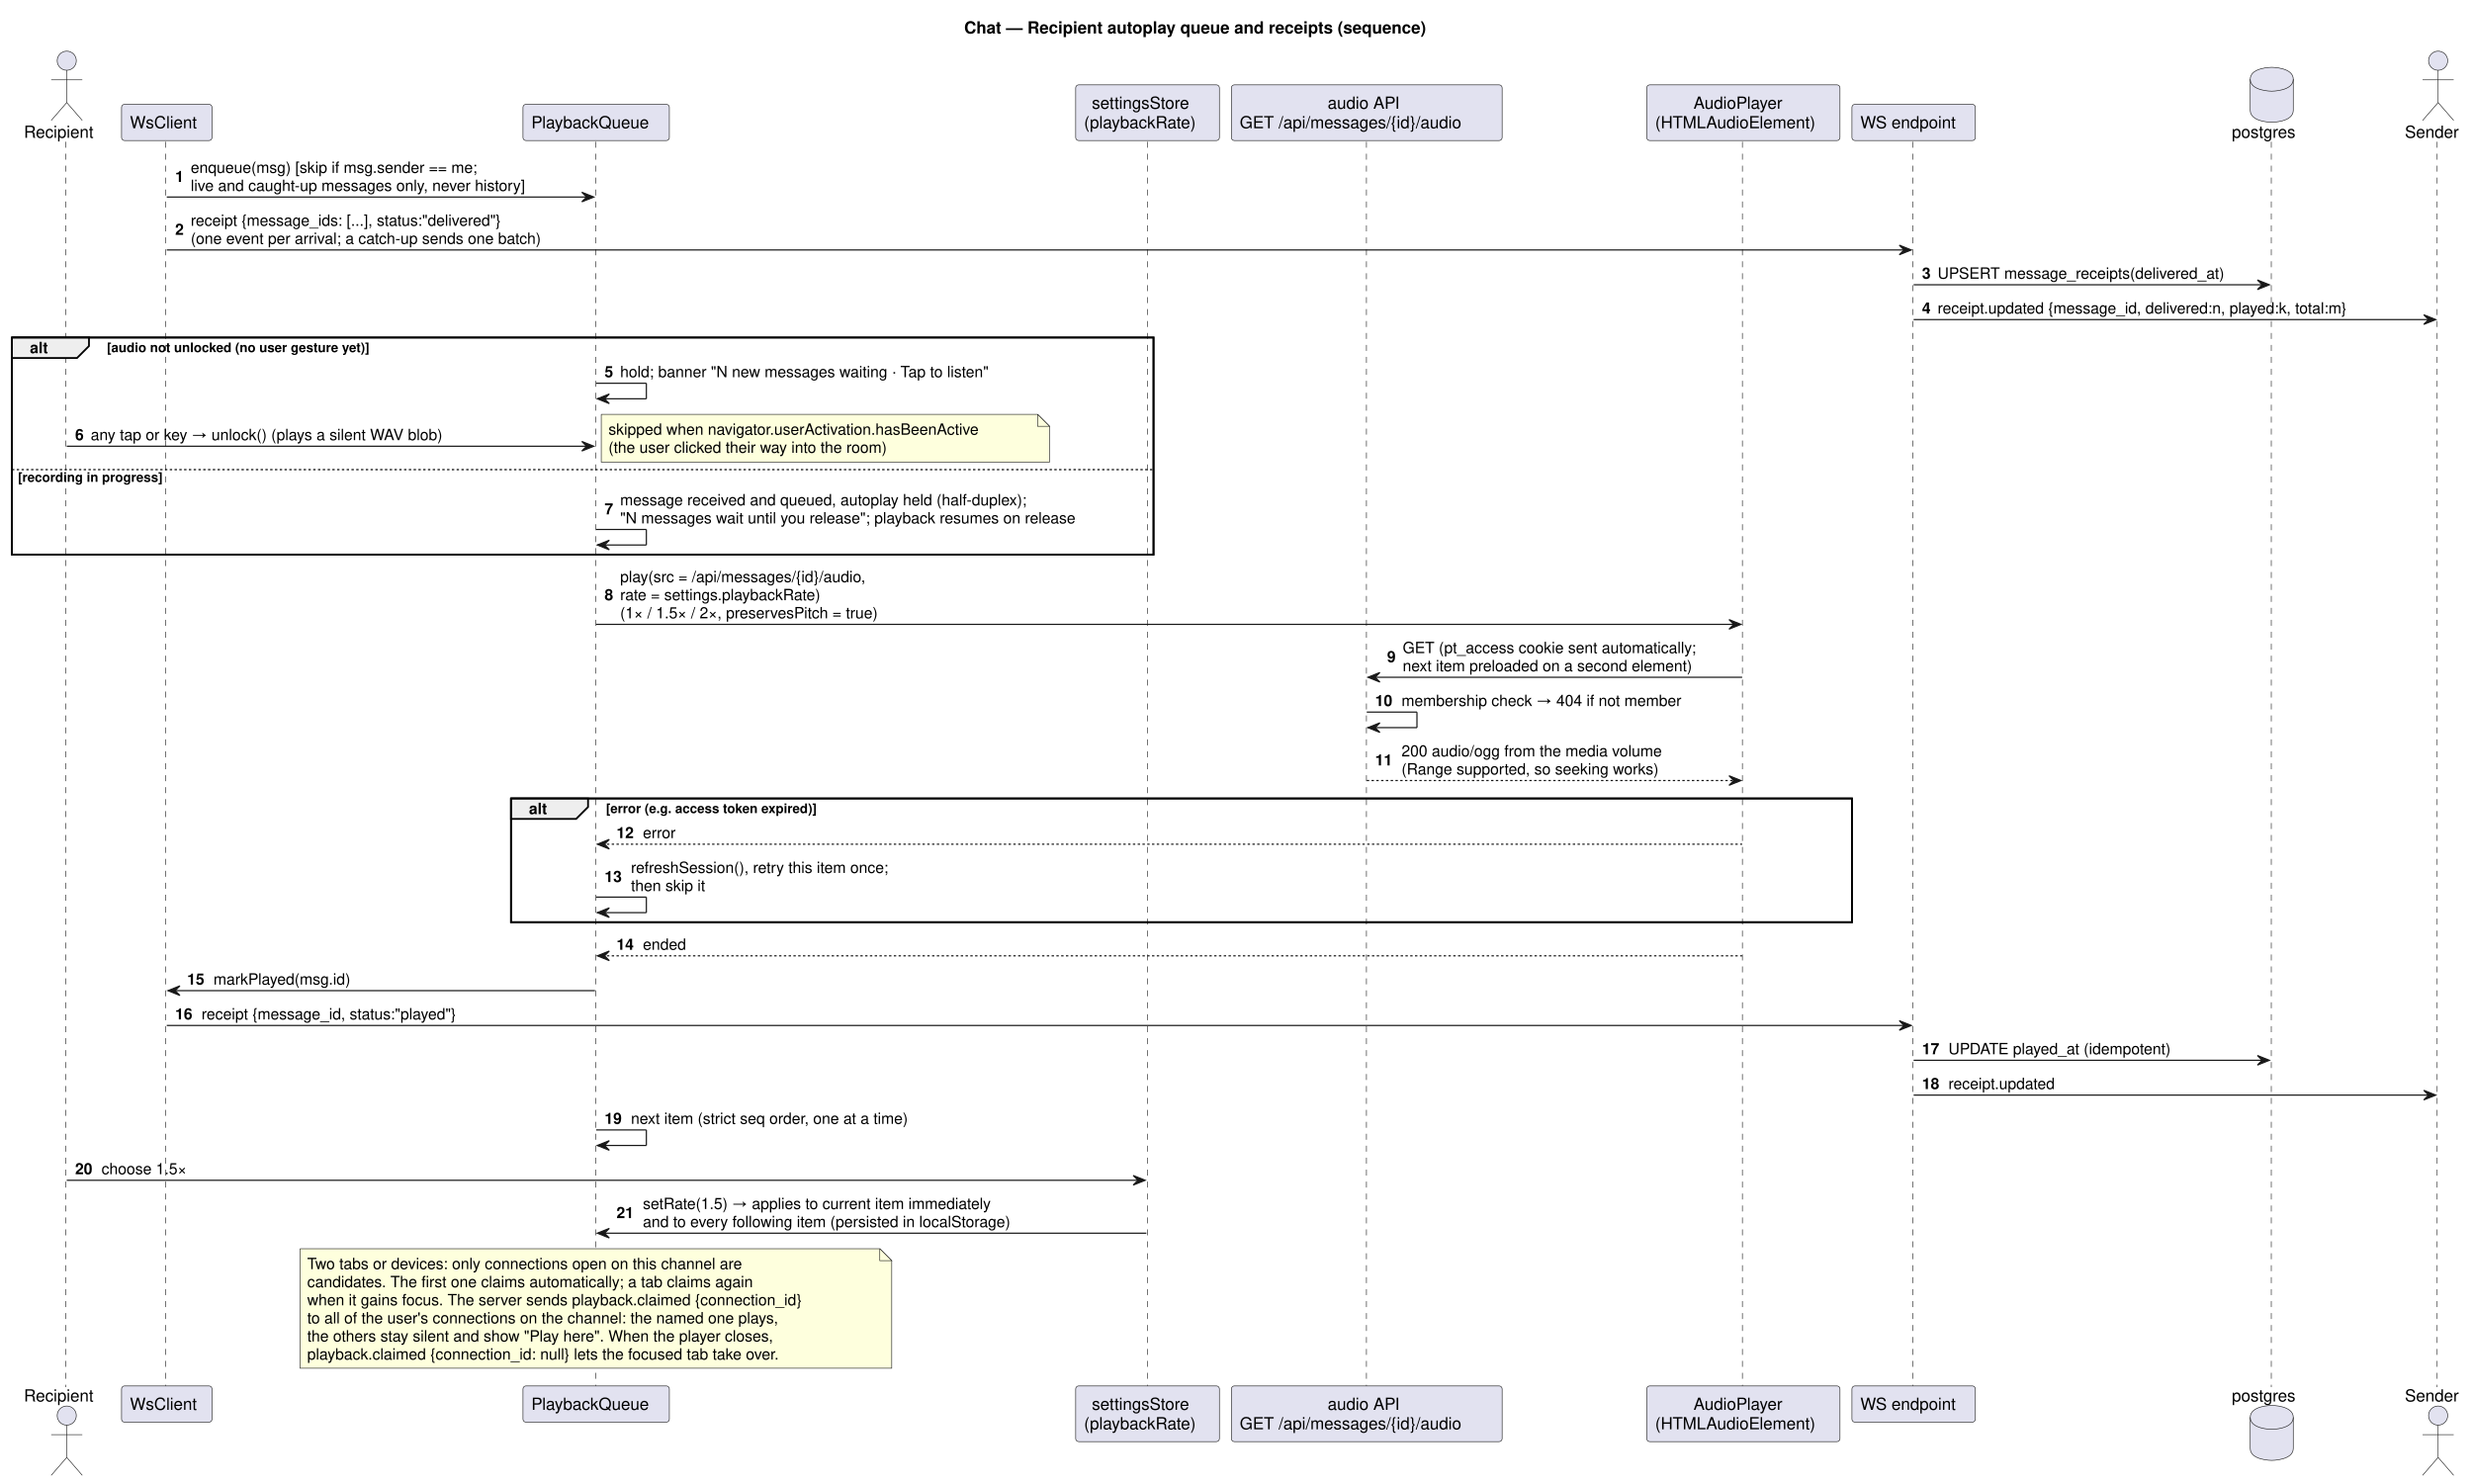
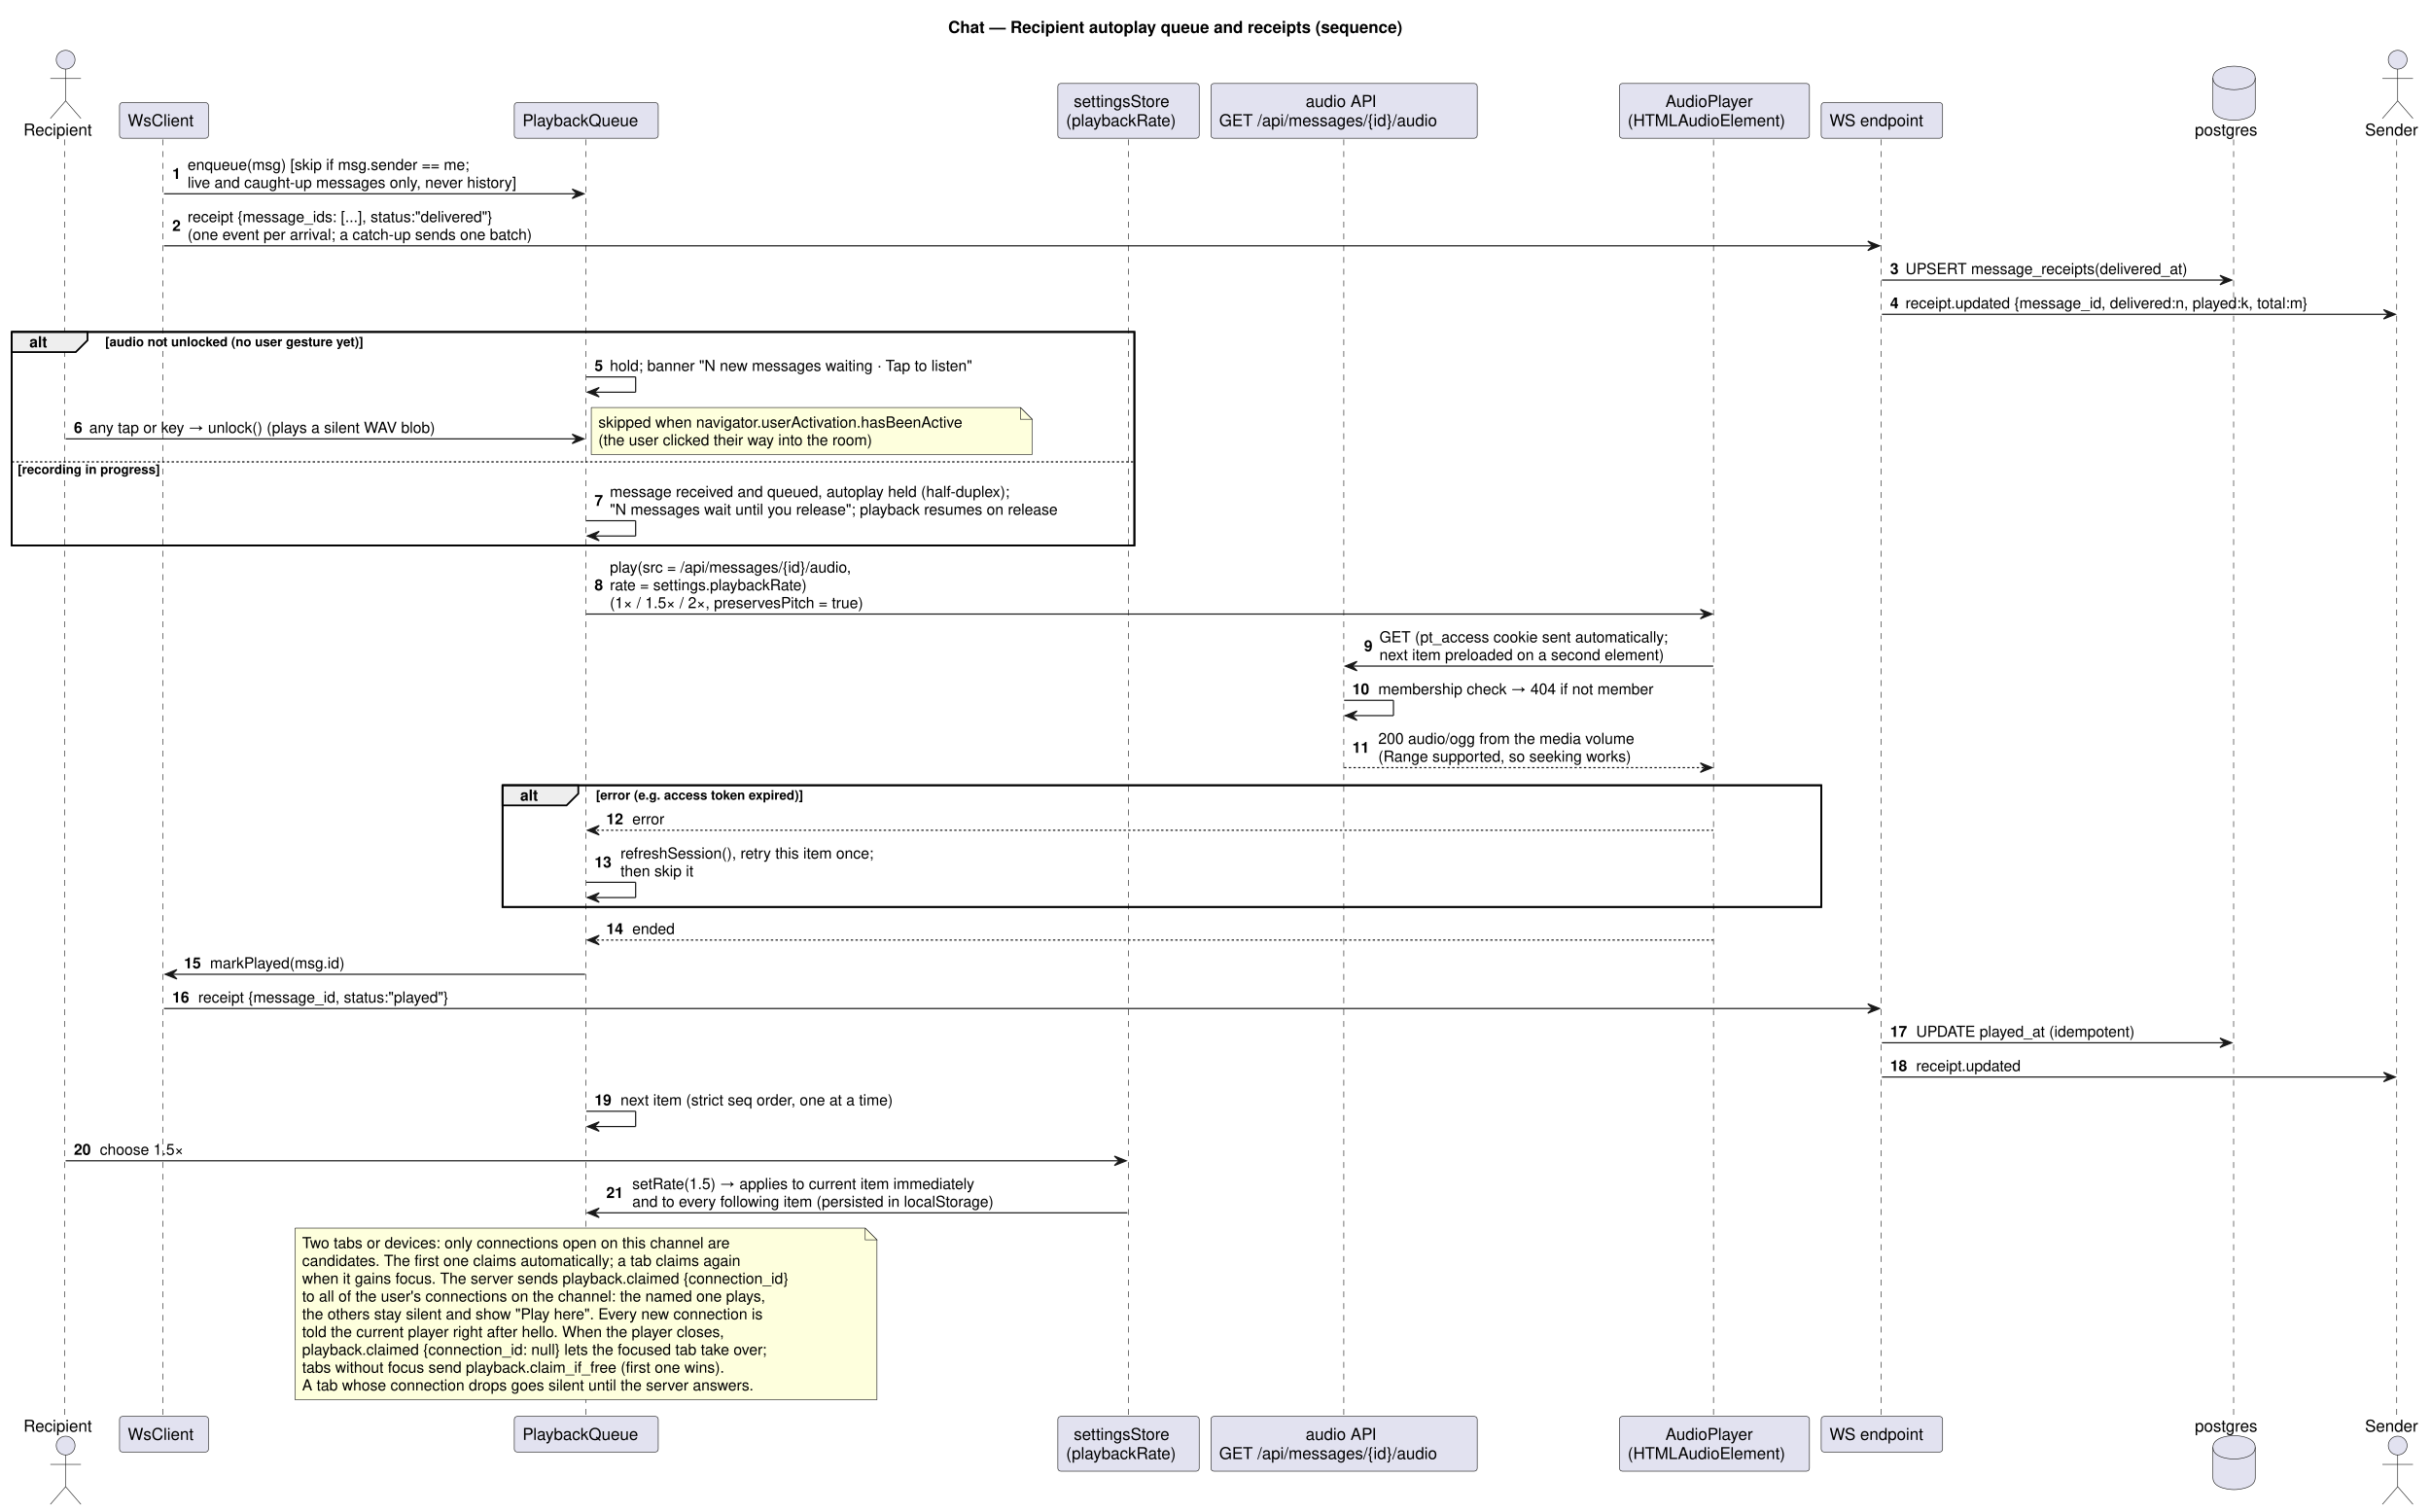
- <svg xmlns="http://www.w3.org/2000/svg" contentStyleType="text/css" data-diagram-type="SEQUENCE" height="1241px" preserveAspectRatio="none" style="width:2068px;height:1241px;background:#FFFFFF;" version="1.1" viewBox="0 0 2068 1241" width="2068px" zoomAndPan="magnify">
+ <svg xmlns="http://www.w3.org/2000/svg" contentStyleType="text/css" data-diagram-type="SEQUENCE" height="1286px" preserveAspectRatio="none" style="width:2068px;height:1286px;background:#FFFFFF;" version="1.1" viewBox="0 0 2068 1286" width="2068px" zoomAndPan="magnify">
  <defs />
  <g>
    <text fill="#000000" font-family="Helvetica" font-size="14" font-weight="bold" lengthAdjust="spacing" textLength="458.254" x="806.613" y="27.995">Chat — Recipient autoplay queue and receipts (sequence)</text>
    <rect fill="none" height="181.602" style="stroke:#000000;stroke-width:1.5;" width="955.003" x="10" y="282.391" />
    <rect fill="none" height="103.531" style="stroke:#000000;stroke-width:1.5;" width="1121.763" x="427.504" y="668.055" />
    <g>
-       <rect fill="#000000" fill-opacity="0" height="1041.984" width="8" x="51.84" y="118.594" />
-       <line style="stroke:#181818;stroke-width:0.5;stroke-dasharray:5,5;" x1="55" x2="55" y1="118.594" y2="1160.578" />
-     </g>
-     <g>
-       <rect fill="#000000" fill-opacity="0" height="1041.984" width="8" x="135.513" y="118.594" />
-       <line style="stroke:#181818;stroke-width:0.5;stroke-dasharray:5,5;" x1="138.68" x2="138.68" y1="118.594" y2="1160.578" />
-     </g>
-     <g>
-       <rect fill="#000000" fill-opacity="0" height="1041.984" width="8" x="494.734" y="118.594" />
-       <line style="stroke:#181818;stroke-width:0.5;stroke-dasharray:5,5;" x1="498.504" x2="498.504" y1="118.594" y2="1160.578" />
-     </g>
-     <g>
-       <rect fill="#000000" fill-opacity="0" height="1041.984" width="8" x="956.003" y="118.594" />
-       <line style="stroke:#181818;stroke-width:0.5;stroke-dasharray:5,5;" x1="959.881" x2="959.881" y1="118.594" y2="1160.578" />
-     </g>
-     <g>
-       <rect fill="#000000" fill-opacity="0" height="1041.984" width="8" x="1139.383" y="118.594" />
-       <line style="stroke:#181818;stroke-width:0.5;stroke-dasharray:5,5;" x1="1143.126" x2="1143.126" y1="118.594" y2="1160.578" />
-     </g>
-     <g>
-       <rect fill="#000000" fill-opacity="0" height="1041.984" width="8" x="1454.45" y="118.594" />
-       <line style="stroke:#181818;stroke-width:0.5;stroke-dasharray:5,5;" x1="1457.632" x2="1457.632" y1="118.594" y2="1160.578" />
-     </g>
-     <g>
-       <rect fill="#000000" fill-opacity="0" height="1041.984" width="8" x="1596.896" y="118.594" />
-       <line style="stroke:#181818;stroke-width:0.5;stroke-dasharray:5,5;" x1="1600.268" x2="1600.268" y1="118.594" y2="1160.578" />
-     </g>
-     <g>
-       <rect fill="#000000" fill-opacity="0" height="1041.984" width="8" x="1896.48" y="118.594" />
-       <line style="stroke:#181818;stroke-width:0.5;stroke-dasharray:5,5;" x1="1900.088" x2="1900.088" y1="118.594" y2="1160.578" />
-     </g>
-     <g>
-       <rect fill="#000000" fill-opacity="0" height="1041.984" width="8" x="2035.666" y="118.594" />
-       <line style="stroke:#181818;stroke-width:0.5;stroke-dasharray:5,5;" x1="2038.851" x2="2038.851" y1="118.594" y2="1160.578" />
+       <rect fill="#000000" fill-opacity="0" height="1087.383" width="8" x="51.84" y="118.594" />
+       <line style="stroke:#181818;stroke-width:0.5;stroke-dasharray:5,5;" x1="55" x2="55" y1="118.594" y2="1205.977" />
+     </g>
+     <g>
+       <rect fill="#000000" fill-opacity="0" height="1087.383" width="8" x="135.513" y="118.594" />
+       <line style="stroke:#181818;stroke-width:0.5;stroke-dasharray:5,5;" x1="138.68" x2="138.68" y1="118.594" y2="1205.977" />
+     </g>
+     <g>
+       <rect fill="#000000" fill-opacity="0" height="1087.383" width="8" x="494.734" y="118.594" />
+       <line style="stroke:#181818;stroke-width:0.5;stroke-dasharray:5,5;" x1="498.504" x2="498.504" y1="118.594" y2="1205.977" />
+     </g>
+     <g>
+       <rect fill="#000000" fill-opacity="0" height="1087.383" width="8" x="956.003" y="118.594" />
+       <line style="stroke:#181818;stroke-width:0.5;stroke-dasharray:5,5;" x1="959.881" x2="959.881" y1="118.594" y2="1205.977" />
+     </g>
+     <g>
+       <rect fill="#000000" fill-opacity="0" height="1087.383" width="8" x="1139.383" y="118.594" />
+       <line style="stroke:#181818;stroke-width:0.5;stroke-dasharray:5,5;" x1="1143.126" x2="1143.126" y1="118.594" y2="1205.977" />
+     </g>
+     <g>
+       <rect fill="#000000" fill-opacity="0" height="1087.383" width="8" x="1454.45" y="118.594" />
+       <line style="stroke:#181818;stroke-width:0.5;stroke-dasharray:5,5;" x1="1457.632" x2="1457.632" y1="118.594" y2="1205.977" />
+     </g>
+     <g>
+       <rect fill="#000000" fill-opacity="0" height="1087.383" width="8" x="1596.896" y="118.594" />
+       <line style="stroke:#181818;stroke-width:0.5;stroke-dasharray:5,5;" x1="1600.268" x2="1600.268" y1="118.594" y2="1205.977" />
+     </g>
+     <g>
+       <rect fill="#000000" fill-opacity="0" height="1087.383" width="8" x="1896.48" y="118.594" />
+       <line style="stroke:#181818;stroke-width:0.5;stroke-dasharray:5,5;" x1="1900.088" x2="1900.088" y1="118.594" y2="1205.977" />
+     </g>
+     <g>
+       <rect fill="#000000" fill-opacity="0" height="1087.383" width="8" x="2035.666" y="118.594" />
+       <line style="stroke:#181818;stroke-width:0.5;stroke-dasharray:5,5;" x1="2038.851" x2="2038.851" y1="118.594" y2="1205.977" />
    </g>
    <g class="participant participant-head" data-participant="Recipient">
      <text fill="#000000" font-family="Helvetica" font-size="14" lengthAdjust="spacing" textLength="65.68" x="20" y="115.292">Recipient</text>
      <ellipse cx="55.84" cy="50.797" fill="#E2E2F0" rx="8" ry="8" style="stroke:#181818;stroke-width:0.5;" />
      <path d="M55.84,58.797 L55.84,85.797 M42.84,66.797 L68.84,66.797 M55.84,85.797 L42.84,100.797 M55.84,85.797 L68.84,100.797" fill="none" style="stroke:#181818;stroke-width:0.5;" />
    </g>
    <g class="participant participant-tail" data-participant="Recipient">
-       <text fill="#000000" font-family="Helvetica" font-size="14" lengthAdjust="spacing" textLength="65.68" x="20" y="1172.573">Recipient</text>
-       <ellipse cx="55.84" cy="1184.375" fill="#E2E2F0" rx="8" ry="8" style="stroke:#181818;stroke-width:0.5;" />
-       <path d="M55.84,1192.375 L55.84,1219.375 M42.84,1200.375 L68.84,1200.375 M55.84,1219.375 L42.84,1234.375 M55.84,1219.375 L68.84,1234.375" fill="none" style="stroke:#181818;stroke-width:0.5;" />
+       <text fill="#000000" font-family="Helvetica" font-size="14" lengthAdjust="spacing" textLength="65.68" x="20" y="1217.972">Recipient</text>
+       <ellipse cx="55.84" cy="1229.773" fill="#E2E2F0" rx="8" ry="8" style="stroke:#181818;stroke-width:0.5;" />
+       <path d="M55.84,1237.773 L55.84,1264.773 M42.84,1245.773 L68.84,1245.773 M55.84,1264.773 L42.84,1279.773 M55.84,1264.773 L68.84,1279.773" fill="none" style="stroke:#181818;stroke-width:0.5;" />
    </g>
    <g class="participant participant-head" data-participant="ws">
      <rect fill="#E2E2F0" height="30.297" rx="2.5" ry="2.5" style="stroke:#181818;stroke-width:0.5;" width="75.667" x="101.68" y="87.297" />
      <text fill="#000000" font-family="Helvetica" font-size="14" lengthAdjust="spacing" textLength="61.667" x="108.68" y="107.292">WsClient</text>
    </g>
    <g class="participant participant-tail" data-participant="ws">
-       <rect fill="#E2E2F0" height="30.297" rx="2.5" ry="2.5" style="stroke:#181818;stroke-width:0.5;" width="75.667" x="101.68" y="1159.578" />
-       <text fill="#000000" font-family="Helvetica" font-size="14" lengthAdjust="spacing" textLength="61.667" x="108.68" y="1179.573">WsClient</text>
+       <rect fill="#E2E2F0" height="30.297" rx="2.5" ry="2.5" style="stroke:#181818;stroke-width:0.5;" width="75.667" x="101.68" y="1204.977" />
+       <text fill="#000000" font-family="Helvetica" font-size="14" lengthAdjust="spacing" textLength="61.667" x="108.68" y="1224.972">WsClient</text>
    </g>
    <g class="participant participant-head" data-participant="pq">
      <rect fill="#E2E2F0" height="30.297" rx="2.5" ry="2.5" style="stroke:#181818;stroke-width:0.5;" width="122.459" x="437.504" y="87.297" />
      <text fill="#000000" font-family="Helvetica" font-size="14" lengthAdjust="spacing" textLength="108.459" x="444.504" y="107.292">PlaybackQueue</text>
    </g>
    <g class="participant participant-tail" data-participant="pq">
-       <rect fill="#E2E2F0" height="30.297" rx="2.5" ry="2.5" style="stroke:#181818;stroke-width:0.5;" width="122.459" x="437.504" y="1159.578" />
-       <text fill="#000000" font-family="Helvetica" font-size="14" lengthAdjust="spacing" textLength="108.459" x="444.504" y="1179.573">PlaybackQueue</text>
+       <rect fill="#E2E2F0" height="30.297" rx="2.5" ry="2.5" style="stroke:#181818;stroke-width:0.5;" width="122.459" x="437.504" y="1204.977" />
+       <text fill="#000000" font-family="Helvetica" font-size="14" lengthAdjust="spacing" textLength="108.459" x="444.504" y="1224.972">PlaybackQueue</text>
    </g>
    <g class="participant participant-head" data-participant="settings">
      <rect fill="#E2E2F0" height="46.594" rx="2.5" ry="2.5" style="stroke:#181818;stroke-width:0.5;" width="120.244" x="899.881" y="71" />
      <text fill="#000000" font-family="Helvetica" font-size="14" lengthAdjust="spacing" textLength="93.14" x="913.434" y="90.995">settingsStore</text>
      <text fill="#000000" font-family="Helvetica" font-size="14" lengthAdjust="spacing" textLength="106.244" x="906.881" y="107.292">(playbackRate)</text>
    </g>
    <g class="participant participant-tail" data-participant="settings">
-       <rect fill="#E2E2F0" height="46.594" rx="2.5" ry="2.5" style="stroke:#181818;stroke-width:0.5;" width="120.244" x="899.881" y="1159.578" />
-       <text fill="#000000" font-family="Helvetica" font-size="14" lengthAdjust="spacing" textLength="93.14" x="913.434" y="1179.573">settingsStore</text>
-       <text fill="#000000" font-family="Helvetica" font-size="14" lengthAdjust="spacing" textLength="106.244" x="906.881" y="1195.87">(playbackRate)</text>
+       <rect fill="#E2E2F0" height="46.594" rx="2.5" ry="2.5" style="stroke:#181818;stroke-width:0.5;" width="120.244" x="899.881" y="1204.977" />
+       <text fill="#000000" font-family="Helvetica" font-size="14" lengthAdjust="spacing" textLength="93.14" x="913.434" y="1224.972">settingsStore</text>
+       <text fill="#000000" font-family="Helvetica" font-size="14" lengthAdjust="spacing" textLength="106.244" x="906.881" y="1241.269">(playbackRate)</text>
    </g>
    <g class="participant participant-head" data-participant="api">
      <rect fill="#E2E2F0" height="46.594" rx="2.5" ry="2.5" style="stroke:#181818;stroke-width:0.5;" width="226.516" x="1030.126" y="71" />
      <text fill="#000000" font-family="Helvetica" font-size="14" lengthAdjust="spacing" textLength="65.393" x="1110.687" y="90.995">audio API</text>
      <text fill="#000000" font-family="Helvetica" font-size="14" lengthAdjust="spacing" textLength="212.516" x="1037.126" y="107.292">GET /api/messages/{id}/audio</text>
    </g>
    <g class="participant participant-tail" data-participant="api">
-       <rect fill="#E2E2F0" height="46.594" rx="2.5" ry="2.5" style="stroke:#181818;stroke-width:0.5;" width="226.516" x="1030.126" y="1159.578" />
-       <text fill="#000000" font-family="Helvetica" font-size="14" lengthAdjust="spacing" textLength="65.393" x="1110.687" y="1179.573">audio API</text>
-       <text fill="#000000" font-family="Helvetica" font-size="14" lengthAdjust="spacing" textLength="212.516" x="1037.126" y="1195.87">GET /api/messages/{id}/audio</text>
+       <rect fill="#E2E2F0" height="46.594" rx="2.5" ry="2.5" style="stroke:#181818;stroke-width:0.5;" width="226.516" x="1030.126" y="1204.977" />
+       <text fill="#000000" font-family="Helvetica" font-size="14" lengthAdjust="spacing" textLength="65.393" x="1110.687" y="1224.972">audio API</text>
+       <text fill="#000000" font-family="Helvetica" font-size="14" lengthAdjust="spacing" textLength="212.516" x="1037.126" y="1241.269">GET /api/messages/{id}/audio</text>
    </g>
    <g class="participant participant-head" data-participant="player">
      <rect fill="#E2E2F0" height="46.594" rx="2.5" ry="2.5" style="stroke:#181818;stroke-width:0.5;" width="161.636" x="1377.632" y="71" />
      <text fill="#000000" font-family="Helvetica" font-size="14" lengthAdjust="spacing" textLength="83.357" x="1416.771" y="90.995">AudioPlayer</text>
      <text fill="#000000" font-family="Helvetica" font-size="14" lengthAdjust="spacing" textLength="147.636" x="1384.632" y="107.292">(HTMLAudioElement)</text>
    </g>
    <g class="participant participant-tail" data-participant="player">
-       <rect fill="#E2E2F0" height="46.594" rx="2.5" ry="2.5" style="stroke:#181818;stroke-width:0.5;" width="161.636" x="1377.632" y="1159.578" />
-       <text fill="#000000" font-family="Helvetica" font-size="14" lengthAdjust="spacing" textLength="83.357" x="1416.771" y="1179.573">AudioPlayer</text>
-       <text fill="#000000" font-family="Helvetica" font-size="14" lengthAdjust="spacing" textLength="147.636" x="1384.632" y="1195.87">(HTMLAudioElement)</text>
+       <rect fill="#E2E2F0" height="46.594" rx="2.5" ry="2.5" style="stroke:#181818;stroke-width:0.5;" width="161.636" x="1377.632" y="1204.977" />
+       <text fill="#000000" font-family="Helvetica" font-size="14" lengthAdjust="spacing" textLength="83.357" x="1416.771" y="1224.972">AudioPlayer</text>
+       <text fill="#000000" font-family="Helvetica" font-size="14" lengthAdjust="spacing" textLength="147.636" x="1384.632" y="1241.269">(HTMLAudioElement)</text>
    </g>
    <g class="participant participant-head" data-participant="ep">
      <rect fill="#E2E2F0" height="30.297" rx="2.5" ry="2.5" style="stroke:#181818;stroke-width:0.5;" width="103.257" x="1549.268" y="87.297" />
      <text fill="#000000" font-family="Helvetica" font-size="14" lengthAdjust="spacing" textLength="89.257" x="1556.268" y="107.292">WS endpoint</text>
    </g>
    <g class="participant participant-tail" data-participant="ep">
-       <rect fill="#E2E2F0" height="30.297" rx="2.5" ry="2.5" style="stroke:#181818;stroke-width:0.5;" width="103.257" x="1549.268" y="1159.578" />
-       <text fill="#000000" font-family="Helvetica" font-size="14" lengthAdjust="spacing" textLength="89.257" x="1556.268" y="1179.573">WS endpoint</text>
+       <rect fill="#E2E2F0" height="30.297" rx="2.5" ry="2.5" style="stroke:#181818;stroke-width:0.5;" width="103.257" x="1549.268" y="1204.977" />
+       <text fill="#000000" font-family="Helvetica" font-size="14" lengthAdjust="spacing" textLength="89.257" x="1556.268" y="1224.972">WS endpoint</text>
    </g>
    <g class="participant participant-head" data-participant="db">
      <text fill="#000000" font-family="Helvetica" font-size="14" lengthAdjust="spacing" textLength="60.785" x="1867.088" y="115.292">postgres</text>
      <path d="M1882.48,66.297 C1882.48,56.297 1900.48,56.297 1900.48,56.297 C1900.48,56.297 1918.48,56.297 1918.48,66.297 L1918.48,92.297 C1918.48,102.297 1900.48,102.297 1900.48,102.297 C1900.48,102.297 1882.48,102.297 1882.48,92.297 L1882.48,66.297" fill="#E2E2F0" style="stroke:#181818;stroke-width:0.5;" />
      <path d="M1882.48,66.297 C1882.48,76.297 1900.48,76.297 1900.48,76.297 C1900.48,76.297 1918.48,76.297 1918.48,66.297" fill="none" style="stroke:#181818;stroke-width:0.5;" />
    </g>
    <g class="participant participant-tail" data-participant="db">
-       <text fill="#000000" font-family="Helvetica" font-size="14" lengthAdjust="spacing" textLength="60.785" x="1867.088" y="1172.573">postgres</text>
-       <path d="M1882.48,1185.875 C1882.48,1175.875 1900.48,1175.875 1900.48,1175.875 C1900.48,1175.875 1918.48,1175.875 1918.48,1185.875 L1918.48,1211.875 C1918.48,1221.875 1900.48,1221.875 1900.48,1221.875 C1900.48,1221.875 1882.48,1221.875 1882.48,1211.875 L1882.48,1185.875" fill="#E2E2F0" style="stroke:#181818;stroke-width:0.5;" />
-       <path d="M1882.48,1185.875 C1882.48,1195.875 1900.48,1195.875 1900.48,1195.875 C1900.48,1195.875 1918.48,1195.875 1918.48,1185.875" fill="none" style="stroke:#181818;stroke-width:0.5;" />
+       <text fill="#000000" font-family="Helvetica" font-size="14" lengthAdjust="spacing" textLength="60.785" x="1867.088" y="1217.972">postgres</text>
+       <path d="M1882.48,1231.273 C1882.48,1221.273 1900.48,1221.273 1900.48,1221.273 C1900.48,1221.273 1918.48,1221.273 1918.48,1231.273 L1918.48,1257.273 C1918.48,1267.273 1900.48,1267.273 1900.48,1267.273 C1900.48,1267.273 1882.48,1267.273 1882.48,1257.273 L1882.48,1231.273" fill="#E2E2F0" style="stroke:#181818;stroke-width:0.5;" />
+       <path d="M1882.48,1231.273 C1882.48,1241.273 1900.48,1241.273 1900.48,1241.273 C1900.48,1241.273 1918.48,1241.273 1918.48,1231.273" fill="none" style="stroke:#181818;stroke-width:0.5;" />
    </g>
    <g class="participant participant-head" data-participant="Sender">
      <text fill="#000000" font-family="Helvetica" font-size="14" lengthAdjust="spacing" textLength="49.629" x="2011.851" y="115.292">Sender</text>
      <ellipse cx="2039.666" cy="50.797" fill="#E2E2F0" rx="8" ry="8" style="stroke:#181818;stroke-width:0.5;" />
      <path d="M2039.666,58.797 L2039.666,85.797 M2026.666,66.797 L2052.666,66.797 M2039.666,85.797 L2026.666,100.797 M2039.666,85.797 L2052.666,100.797" fill="none" style="stroke:#181818;stroke-width:0.5;" />
    </g>
    <g class="participant participant-tail" data-participant="Sender">
-       <text fill="#000000" font-family="Helvetica" font-size="14" lengthAdjust="spacing" textLength="49.629" x="2011.851" y="1172.573">Sender</text>
-       <ellipse cx="2039.666" cy="1184.375" fill="#E2E2F0" rx="8" ry="8" style="stroke:#181818;stroke-width:0.5;" />
-       <path d="M2039.666,1192.375 L2039.666,1219.375 M2026.666,1200.375 L2052.666,1200.375 M2039.666,1219.375 L2026.666,1234.375 M2039.666,1219.375 L2052.666,1234.375" fill="none" style="stroke:#181818;stroke-width:0.5;" />
+       <text fill="#000000" font-family="Helvetica" font-size="14" lengthAdjust="spacing" textLength="49.629" x="2011.851" y="1217.972">Sender</text>
+       <ellipse cx="2039.666" cy="1229.773" fill="#E2E2F0" rx="8" ry="8" style="stroke:#181818;stroke-width:0.5;" />
+       <path d="M2039.666,1237.773 L2039.666,1264.773 M2026.666,1245.773 L2052.666,1245.773 M2039.666,1264.773 L2026.666,1279.773 M2039.666,1264.773 L2052.666,1279.773" fill="none" style="stroke:#181818;stroke-width:0.5;" />
    </g>
    <g class="message" data-participant-1="ws" data-participant-2="pq">
      <polygon fill="#181818" points="486.734,160.859,496.734,164.859,486.734,168.859,490.734,164.859" style="stroke:#181818;stroke-width:1;" />
      <line style="stroke:#181818;stroke-width:1;" x1="139.513" x2="492.734" y1="164.859" y2="164.859" />
      <text fill="#000000" font-family="Helvetica" font-size="13" font-weight="bold" lengthAdjust="spacing" textLength="9.045" x="146.513" y="152.227">1</text>
      <text fill="#000000" font-family="Helvetica" font-size="13" lengthAdjust="spacing" textLength="278.135" x="159.559" y="144.661">enqueue(msg) [skip if msg.sender == me;</text>
      <text fill="#000000" font-family="Helvetica" font-size="13" lengthAdjust="spacing" textLength="322.175" x="159.559" y="159.793">live and caught-up messages only, never history]</text>
    </g>
    <g class="message" data-participant-1="ws" data-participant-2="ep">
      <polygon fill="#181818" points="1588.896,205.125,1598.896,209.125,1588.896,213.125,1592.896,209.125" style="stroke:#181818;stroke-width:1;" />
      <line style="stroke:#181818;stroke-width:1;" x1="139.513" x2="1594.896" y1="209.125" y2="209.125" />
      <text fill="#000000" font-family="Helvetica" font-size="13" font-weight="bold" lengthAdjust="spacing" textLength="9.045" x="146.513" y="196.493">2</text>
      <text fill="#000000" font-family="Helvetica" font-size="13" lengthAdjust="spacing" textLength="306.046" x="159.559" y="188.926">receipt {message_ids: [...], status:"delivered"}</text>
      <text fill="#000000" font-family="Helvetica" font-size="13" lengthAdjust="spacing" textLength="335.607" x="159.559" y="204.059">(one event per arrival; a catch-up sends one batch)</text>
    </g>
    <g class="message" data-participant-1="ep" data-participant-2="db">
      <polygon fill="#181818" points="1888.48,234.258,1898.48,238.258,1888.48,242.258,1892.48,238.258" style="stroke:#181818;stroke-width:1;" />
      <line style="stroke:#181818;stroke-width:1;" x1="1600.896" x2="1894.48" y1="238.258" y2="238.258" />
      <text fill="#000000" font-family="Helvetica" font-size="13" font-weight="bold" lengthAdjust="spacing" textLength="9.045" x="1607.896" y="233.192">3</text>
      <text fill="#000000" font-family="Helvetica" font-size="13" lengthAdjust="spacing" textLength="262.539" x="1620.941" y="233.192">UPSERT message_receipts(delivered_at)</text>
    </g>
    <g class="message" data-participant-1="ep" data-participant-2="Sender">
      <polygon fill="#181818" points="2027.666,263.391,2037.666,267.391,2027.666,271.391,2031.666,267.391" style="stroke:#181818;stroke-width:1;" />
      <line style="stroke:#181818;stroke-width:1;" x1="1600.896" x2="2033.666" y1="267.391" y2="267.391" />
      <text fill="#000000" font-family="Helvetica" font-size="13" font-weight="bold" lengthAdjust="spacing" textLength="9.045" x="1607.896" y="262.325">4</text>
      <text fill="#000000" font-family="Helvetica" font-size="13" lengthAdjust="spacing" textLength="401.724" x="1620.941" y="262.325">receipt.updated {message_id, delivered:n, played:k, total:m}</text>
    </g>
    <path d="M10,282.391 L74.443,282.391 L74.443,289.523 L64.443,299.523 L10,299.523 L10,282.391" fill="#EEEEEE" style="stroke:#000000;stroke-width:1.5;" />
    <rect fill="none" height="181.602" style="stroke:#000000;stroke-width:1.5;" width="955.003" x="10" y="282.391" />
    <text fill="#000000" font-family="Helvetica" font-size="13" font-weight="bold" lengthAdjust="spacing" textLength="19.443" x="25" y="295.457">alt</text>
    <text fill="#000000" font-family="Helvetica" font-size="11" font-weight="bold" lengthAdjust="spacing" textLength="264.747" x="89.443" y="294.601">[audio not unlocked (no user gesture yet)]</text>
    <g class="message" data-participant-1="pq" data-participant-2="pq">
      <line style="stroke:#181818;stroke-width:1;" x1="498.734" x2="540.734" y1="320.656" y2="320.656" />
      <line style="stroke:#181818;stroke-width:1;" x1="540.734" x2="540.734" y1="320.656" y2="333.656" />
      <line style="stroke:#181818;stroke-width:1;" x1="499.734" x2="540.734" y1="333.656" y2="333.656" />
      <polygon fill="#181818" points="509.734,329.656,499.734,333.656,509.734,337.656,505.734,333.656" style="stroke:#181818;stroke-width:1;" />
      <text fill="#000000" font-family="Helvetica" font-size="13" font-weight="bold" lengthAdjust="spacing" textLength="9.045" x="505.734" y="315.59">5</text>
      <text fill="#000000" font-family="Helvetica" font-size="13" lengthAdjust="spacing" textLength="353.501" x="518.779" y="315.59">hold; banner "N new messages waiting · Tap to listen"</text>
    </g>
    <g class="message" data-participant-1="Recipient" data-participant-2="pq">
      <polygon fill="#181818" points="486.734,369.356,496.734,373.356,486.734,377.356,490.734,373.356" style="stroke:#181818;stroke-width:1;" />
      <line style="stroke:#181818;stroke-width:1;" x1="55.84" x2="492.734" y1="373.356" y2="373.356" />
      <text fill="#000000" font-family="Helvetica" font-size="13" font-weight="bold" lengthAdjust="spacing" textLength="9.045" x="62.84" y="368.29">6</text>
      <text fill="#000000" font-family="Helvetica" font-size="13" lengthAdjust="spacing" textLength="333.258" x="75.885" y="368.29">any tap or key → unlock() (plays a silent WAV blob)</text>
    </g>
    <path d="M503,346.656 L503,386.656 L878,386.656 L878,356.656 L868,346.656 L503,346.656" fill="#FEFFDD" style="stroke:#181818;stroke-width:0.5;" />
    <path d="M868,346.656 L868,356.656 L878,356.656 L868,346.656" fill="#FEFFDD" style="stroke:#181818;stroke-width:0.5;" />
    <text fill="#000000" font-family="Helvetica" font-size="13" lengthAdjust="spacing" textLength="354.669" x="509" y="363.723">skipped when navigator.userActivation.hasBeenActive</text>
    <text fill="#000000" font-family="Helvetica" font-size="13" lengthAdjust="spacing" textLength="270.791" x="509" y="378.856">(the user clicked their way into the room)</text>
    <line style="stroke:#000000;stroke-width:1;stroke-dasharray:2,2;" x1="10" x2="965.003" y1="392.922" y2="392.922" />
    <text fill="#000000" font-family="Helvetica" font-size="11" font-weight="bold" lengthAdjust="spacing" textLength="143.763" x="15" y="403.132">[recording in progress]</text>
    <g class="message" data-participant-1="pq" data-participant-2="pq">
      <line style="stroke:#181818;stroke-width:1;" x1="498.734" x2="540.734" y1="442.992" y2="442.992" />
      <line style="stroke:#181818;stroke-width:1;" x1="540.734" x2="540.734" y1="442.992" y2="455.992" />
      <line style="stroke:#181818;stroke-width:1;" x1="499.734" x2="540.734" y1="455.992" y2="455.992" />
      <polygon fill="#181818" points="509.734,451.992,499.734,455.992,509.734,459.992,505.734,455.992" style="stroke:#181818;stroke-width:1;" />
      <text fill="#000000" font-family="Helvetica" font-size="13" font-weight="bold" lengthAdjust="spacing" textLength="9.045" x="505.734" y="430.36">7</text>
      <text fill="#000000" font-family="Helvetica" font-size="13" lengthAdjust="spacing" textLength="389.365" x="518.779" y="422.793">message received and queued, autoplay held (half-duplex);</text>
      <text fill="#000000" font-family="Helvetica" font-size="13" lengthAdjust="spacing" textLength="434.224" x="518.779" y="437.926">"N messages wait until you release"; playback resumes on release</text>
    </g>
    <g class="message" data-participant-1="pq" data-participant-2="player">
      <polygon fill="#181818" points="1446.45,518.391,1456.45,522.391,1446.45,526.391,1450.45,522.391" style="stroke:#181818;stroke-width:1;" />
      <line style="stroke:#181818;stroke-width:1;" x1="498.734" x2="1452.45" y1="522.391" y2="522.391" />
      <text fill="#000000" font-family="Helvetica" font-size="13" font-weight="bold" lengthAdjust="spacing" textLength="9.045" x="505.734" y="502.192">8</text>
      <text fill="#000000" font-family="Helvetica" font-size="13" lengthAdjust="spacing" textLength="242.125" x="518.779" y="487.059">play(src = /api/messages/{id}/audio,</text>
      <text fill="#000000" font-family="Helvetica" font-size="13" lengthAdjust="spacing" textLength="195.121" x="518.779" y="502.192">rate = settings.playbackRate)</text>
      <text fill="#000000" font-family="Helvetica" font-size="13" lengthAdjust="spacing" textLength="255.538" x="518.779" y="517.325">(1× / 1.5× / 2×, preservesPitch = true)</text>
    </g>
    <g class="message" data-participant-1="player" data-participant-2="api">
      <polygon fill="#181818" points="1154.383,562.656,1144.383,566.656,1154.383,570.656,1150.383,566.656" style="stroke:#181818;stroke-width:1;" />
      <line style="stroke:#181818;stroke-width:1;" x1="1148.383" x2="1457.45" y1="566.656" y2="566.656" />
      <text fill="#000000" font-family="Helvetica" font-size="13" font-weight="bold" lengthAdjust="spacing" textLength="9.045" x="1160.383" y="554.024">9</text>
      <text fill="#000000" font-family="Helvetica" font-size="13" lengthAdjust="spacing" textLength="274.79" x="1173.429" y="546.457">GET (pt_access cookie sent automatically;</text>
      <text fill="#000000" font-family="Helvetica" font-size="13" lengthAdjust="spacing" textLength="278.021" x="1173.429" y="561.59">next item preloaded on a second element)</text>
    </g>
    <g class="message" data-participant-1="api" data-participant-2="api">
      <line style="stroke:#181818;stroke-width:1;" x1="1143.383" x2="1185.383" y1="595.789" y2="595.789" />
      <line style="stroke:#181818;stroke-width:1;" x1="1185.383" x2="1185.383" y1="595.789" y2="608.789" />
      <line style="stroke:#181818;stroke-width:1;" x1="1144.383" x2="1185.383" y1="608.789" y2="608.789" />
      <polygon fill="#181818" points="1154.383,604.789,1144.383,608.789,1154.383,612.789,1150.383,608.789" style="stroke:#181818;stroke-width:1;" />
      <text fill="#000000" font-family="Helvetica" font-size="13" font-weight="bold" lengthAdjust="spacing" textLength="18.091" x="1150.383" y="590.723">10</text>
      <text fill="#000000" font-family="Helvetica" font-size="13" lengthAdjust="spacing" textLength="264.754" x="1172.474" y="590.723">membership check → 404 if not member</text>
    </g>
    <g class="message" data-participant-1="api" data-participant-2="player">
      <polygon fill="#181818" points="1446.45,649.055,1456.45,653.055,1446.45,657.055,1450.45,653.055" style="stroke:#181818;stroke-width:1;" />
      <line style="stroke:#181818;stroke-width:1;stroke-dasharray:2,2;" x1="1143.383" x2="1452.45" y1="653.055" y2="653.055" />
      <text fill="#000000" font-family="Helvetica" font-size="13" font-weight="bold" lengthAdjust="spacing" textLength="18.091" x="1150.383" y="640.422">11</text>
      <text fill="#000000" font-family="Helvetica" font-size="13" lengthAdjust="spacing" textLength="250.859" x="1172.474" y="632.856">200 audio/ogg from the media volume</text>
      <text fill="#000000" font-family="Helvetica" font-size="13" lengthAdjust="spacing" textLength="241.814" x="1172.474" y="647.989">(Range supported, so seeking works)</text>
    </g>
    <path d="M427.504,668.055 L491.947,668.055 L491.947,675.188 L481.947,685.188 L427.504,685.188 L427.504,668.055" fill="#EEEEEE" style="stroke:#000000;stroke-width:1.5;" />
    <rect fill="none" height="103.531" style="stroke:#000000;stroke-width:1.5;" width="1121.763" x="427.504" y="668.055" />
    <text fill="#000000" font-family="Helvetica" font-size="13" font-weight="bold" lengthAdjust="spacing" textLength="19.443" x="442.504" y="681.122">alt</text>
    <text fill="#000000" font-family="Helvetica" font-size="11" font-weight="bold" lengthAdjust="spacing" textLength="213.812" x="506.947" y="680.265">[error (e.g. access token expired)]</text>
    <g class="message" data-participant-1="player" data-participant-2="pq">
      <polygon fill="#181818" points="509.734,702.32,499.734,706.32,509.734,710.32,505.734,706.32" style="stroke:#181818;stroke-width:1;" />
      <line style="stroke:#181818;stroke-width:1;stroke-dasharray:2,2;" x1="503.734" x2="1457.45" y1="706.32" y2="706.32" />
      <text fill="#000000" font-family="Helvetica" font-size="13" font-weight="bold" lengthAdjust="spacing" textLength="18.091" x="515.734" y="701.254">12</text>
      <text fill="#000000" font-family="Helvetica" font-size="13" lengthAdjust="spacing" textLength="31.986" x="537.825" y="701.254">error</text>
    </g>
    <g class="message" data-participant-1="pq" data-participant-2="pq">
      <line style="stroke:#181818;stroke-width:1;" x1="498.734" x2="540.734" y1="750.586" y2="750.586" />
      <line style="stroke:#181818;stroke-width:1;" x1="540.734" x2="540.734" y1="750.586" y2="763.586" />
      <line style="stroke:#181818;stroke-width:1;" x1="499.734" x2="540.734" y1="763.586" y2="763.586" />
      <polygon fill="#181818" points="509.734,759.586,499.734,763.586,509.734,767.586,505.734,763.586" style="stroke:#181818;stroke-width:1;" />
      <text fill="#000000" font-family="Helvetica" font-size="13" font-weight="bold" lengthAdjust="spacing" textLength="18.091" x="505.734" y="737.954">13</text>
      <text fill="#000000" font-family="Helvetica" font-size="13" lengthAdjust="spacing" textLength="246.968" x="527.825" y="730.387">refreshSession(), retry this item once;</text>
      <text fill="#000000" font-family="Helvetica" font-size="13" lengthAdjust="spacing" textLength="72.712" x="527.825" y="745.52">then skip it</text>
    </g>
    <g class="message" data-participant-1="player" data-participant-2="pq">
      <polygon fill="#181818" points="509.734,795.719,499.734,799.719,509.734,803.719,505.734,799.719" style="stroke:#181818;stroke-width:1;" />
      <line style="stroke:#181818;stroke-width:1;stroke-dasharray:2,2;" x1="503.734" x2="1457.45" y1="799.719" y2="799.719" />
      <text fill="#000000" font-family="Helvetica" font-size="13" font-weight="bold" lengthAdjust="spacing" textLength="18.091" x="515.734" y="794.653">14</text>
      <text fill="#000000" font-family="Helvetica" font-size="13" lengthAdjust="spacing" textLength="40.739" x="537.825" y="794.653">ended</text>
    </g>
    <g class="message" data-participant-1="pq" data-participant-2="ws">
      <polygon fill="#181818" points="150.513,824.852,140.513,828.852,150.513,832.852,146.513,828.852" style="stroke:#181818;stroke-width:1;" />
      <line style="stroke:#181818;stroke-width:1;" x1="144.513" x2="497.734" y1="828.852" y2="828.852" />
      <text fill="#000000" font-family="Helvetica" font-size="13" font-weight="bold" lengthAdjust="spacing" textLength="18.091" x="156.513" y="823.786">15</text>
      <text fill="#000000" font-family="Helvetica" font-size="13" lengthAdjust="spacing" textLength="130.692" x="178.604" y="823.786">markPlayed(msg.id)</text>
    </g>
    <g class="message" data-participant-1="ws" data-participant-2="ep">
      <polygon fill="#181818" points="1588.896,853.984,1598.896,857.984,1588.896,861.984,1592.896,857.984" style="stroke:#181818;stroke-width:1;" />
      <line style="stroke:#181818;stroke-width:1;" x1="139.513" x2="1594.896" y1="857.984" y2="857.984" />
      <text fill="#000000" font-family="Helvetica" font-size="13" font-weight="bold" lengthAdjust="spacing" textLength="18.091" x="146.513" y="852.918">16</text>
      <text fill="#000000" font-family="Helvetica" font-size="13" lengthAdjust="spacing" textLength="251.234" x="168.604" y="852.918">receipt {message_id, status:"played"}</text>
    </g>
    <g class="message" data-participant-1="ep" data-participant-2="db">
      <polygon fill="#181818" points="1888.48,883.117,1898.48,887.117,1888.48,891.117,1892.48,887.117" style="stroke:#181818;stroke-width:1;" />
      <line style="stroke:#181818;stroke-width:1;" x1="1600.896" x2="1894.48" y1="887.117" y2="887.117" />
      <text fill="#000000" font-family="Helvetica" font-size="13" font-weight="bold" lengthAdjust="spacing" textLength="18.091" x="1607.896" y="882.051">17</text>
      <text fill="#000000" font-family="Helvetica" font-size="13" lengthAdjust="spacing" textLength="209.32" x="1629.987" y="882.051">UPDATE played_at (idempotent)</text>
    </g>
    <g class="message" data-participant-1="ep" data-participant-2="Sender">
      <polygon fill="#181818" points="2027.666,912.25,2037.666,916.25,2027.666,920.25,2031.666,916.25" style="stroke:#181818;stroke-width:1;" />
      <line style="stroke:#181818;stroke-width:1;" x1="1600.896" x2="2033.666" y1="916.25" y2="916.25" />
      <text fill="#000000" font-family="Helvetica" font-size="13" font-weight="bold" lengthAdjust="spacing" textLength="18.091" x="1607.896" y="911.184">18</text>
      <text fill="#000000" font-family="Helvetica" font-size="13" lengthAdjust="spacing" textLength="103.638" x="1629.987" y="911.184">receipt.updated</text>
    </g>
    <g class="message" data-participant-1="pq" data-participant-2="pq">
      <line style="stroke:#181818;stroke-width:1;" x1="498.734" x2="540.734" y1="945.383" y2="945.383" />
      <line style="stroke:#181818;stroke-width:1;" x1="540.734" x2="540.734" y1="945.383" y2="958.383" />
      <line style="stroke:#181818;stroke-width:1;" x1="499.734" x2="540.734" y1="958.383" y2="958.383" />
      <polygon fill="#181818" points="509.734,954.383,499.734,958.383,509.734,962.383,505.734,958.383" style="stroke:#181818;stroke-width:1;" />
      <text fill="#000000" font-family="Helvetica" font-size="13" font-weight="bold" lengthAdjust="spacing" textLength="18.091" x="505.734" y="940.317">19</text>
      <text fill="#000000" font-family="Helvetica" font-size="13" lengthAdjust="spacing" textLength="271.312" x="527.825" y="940.317">next item (strict seq order, one at a time)</text>
    </g>
    <g class="message" data-participant-1="Recipient" data-participant-2="settings">
      <polygon fill="#181818" points="948.003,983.516,958.003,987.516,948.003,991.516,952.003,987.516" style="stroke:#181818;stroke-width:1;" />
      <line style="stroke:#181818;stroke-width:1;" x1="55.84" x2="954.003" y1="987.516" y2="987.516" />
      <text fill="#000000" font-family="Helvetica" font-size="13" font-weight="bold" lengthAdjust="spacing" textLength="18.091" x="62.84" y="982.45">20</text>
      <text fill="#000000" font-family="Helvetica" font-size="13" lengthAdjust="spacing" textLength="81.764" x="84.931" y="982.45">choose 1.5×</text>
    </g>
    <g class="message" data-participant-1="settings" data-participant-2="pq">
      <polygon fill="#181818" points="509.734,1027.781,499.734,1031.781,509.734,1035.781,505.734,1031.781" style="stroke:#181818;stroke-width:1;" />
      <line style="stroke:#181818;stroke-width:1;" x1="503.734" x2="959.003" y1="1031.781" y2="1031.781" />
      <text fill="#000000" font-family="Helvetica" font-size="13" font-weight="bold" lengthAdjust="spacing" textLength="18.091" x="515.734" y="1019.149">21</text>
      <text fill="#000000" font-family="Helvetica" font-size="13" lengthAdjust="spacing" textLength="333.931" x="537.825" y="1011.582">setRate(1.5) → applies to current item immediately</text>
      <text fill="#000000" font-family="Helvetica" font-size="13" lengthAdjust="spacing" textLength="354.225" x="537.825" y="1026.715">and to every following item (persisted in localStorage)</text>
    </g>
-     <path d="M251,1044.781 L251,1144.781 L746,1144.781 L746,1054.781 L736,1044.781 L251,1044.781" fill="#FEFFDD" style="stroke:#181818;stroke-width:0.5;" />
+     <path d="M251,1044.781 L251,1190.781 L746,1190.781 L746,1054.781 L736,1044.781 L251,1044.781" fill="#FEFFDD" style="stroke:#181818;stroke-width:0.5;" />
    <path d="M736,1044.781 L736,1054.781 L746,1054.781 L736,1044.781" fill="#FEFFDD" style="stroke:#181818;stroke-width:0.5;" />
    <text fill="#000000" font-family="Helvetica" font-size="13" lengthAdjust="spacing" textLength="414.096" x="257" y="1061.848">Two tabs or devices: only connections open on this channel are</text>
    <text fill="#000000" font-family="Helvetica" font-size="13" lengthAdjust="spacing" textLength="428.27" x="257" y="1076.981">candidates. The first one claims automatically; a tab claims again</text>
    <text fill="#000000" font-family="Helvetica" font-size="13" lengthAdjust="spacing" textLength="474.24" x="257" y="1092.114">when it gains focus. The server sends playback.claimed {connection_id}</text>
    <text fill="#000000" font-family="Helvetica" font-size="13" lengthAdjust="spacing" textLength="451.217" x="257" y="1107.247">to all of the user's connections on the channel: the named one plays,</text>
-     <text fill="#000000" font-family="Helvetica" font-size="13" lengthAdjust="spacing" textLength="445.815" x="257" y="1122.379">the others stay silent and show "Play here". When the player closes,</text>
-     <text fill="#000000" font-family="Helvetica" font-size="13" lengthAdjust="spacing" textLength="460.256" x="257" y="1137.512">playback.claimed {connection_id: null} lets the focused tab take over.</text>
+     <text fill="#000000" font-family="Helvetica" font-size="13" lengthAdjust="spacing" textLength="447.719" x="257" y="1122.379">the others stay silent and show "Play here". Every new connection is</text>
+     <text fill="#000000" font-family="Helvetica" font-size="13" lengthAdjust="spacing" textLength="416.844" x="257" y="1137.512">told the current player right after hello. When the player closes,</text>
+     <text fill="#000000" font-family="Helvetica" font-size="13" lengthAdjust="spacing" textLength="460.503" x="257" y="1152.645">playback.claimed {connection_id: null} lets the focused tab take over;</text>
+     <text fill="#000000" font-family="Helvetica" font-size="13" lengthAdjust="spacing" textLength="409.621" x="257" y="1167.778">tabs without focus send playback.claim_if_free (first one wins).</text>
+     <text fill="#000000" font-family="Helvetica" font-size="13" lengthAdjust="spacing" textLength="436.782" x="257" y="1182.911">A tab whose connection drops goes silent until the server answers.</text>
  </g>
</svg>
